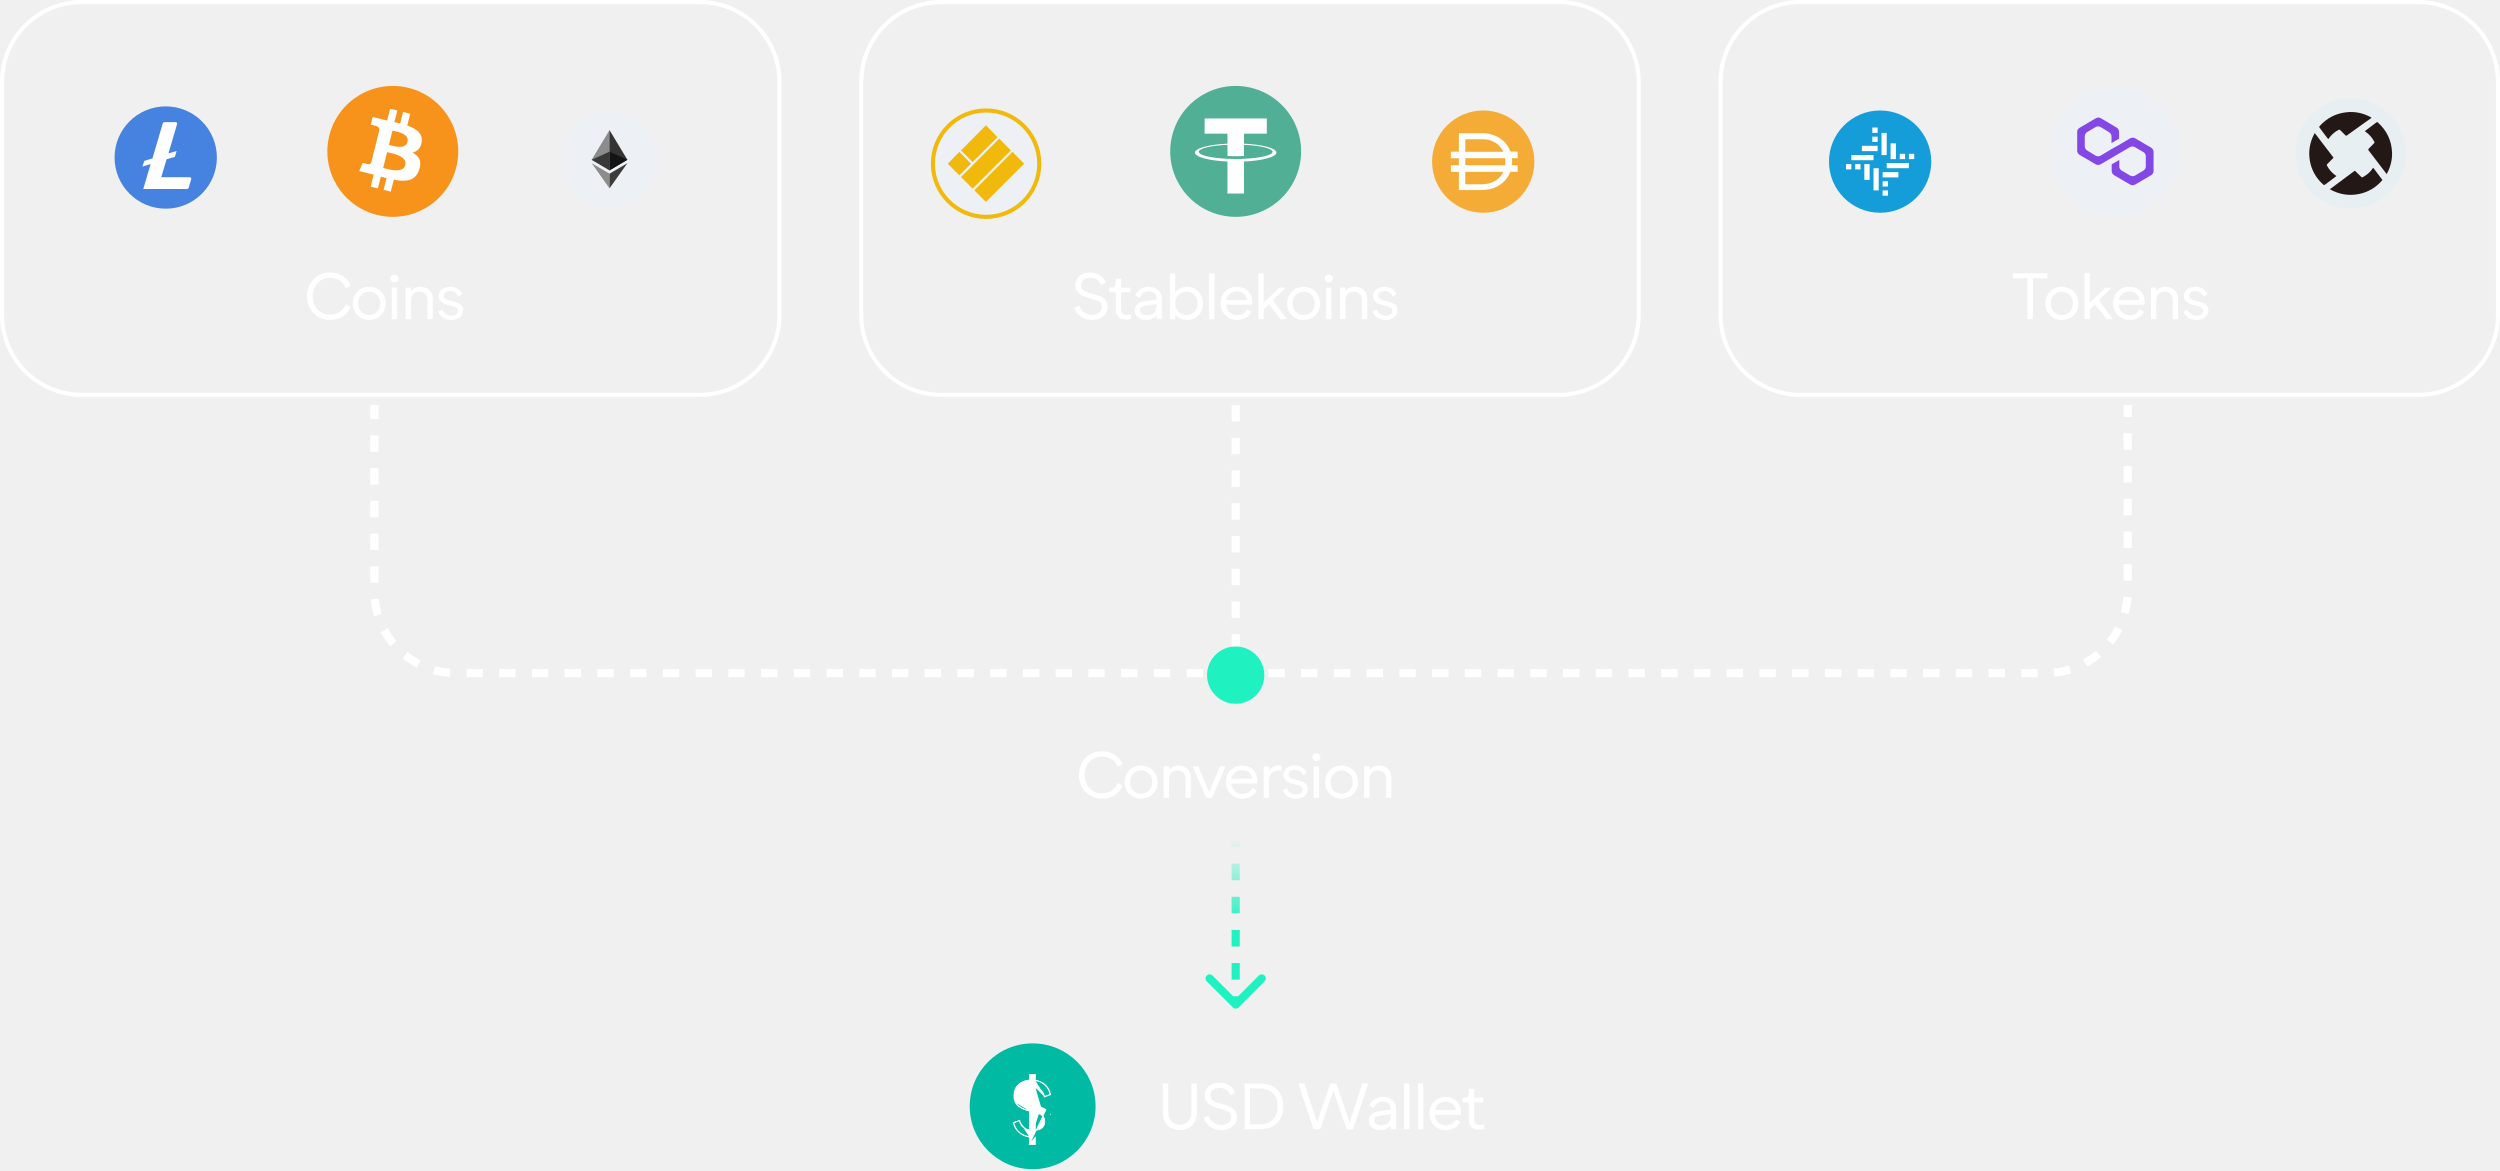
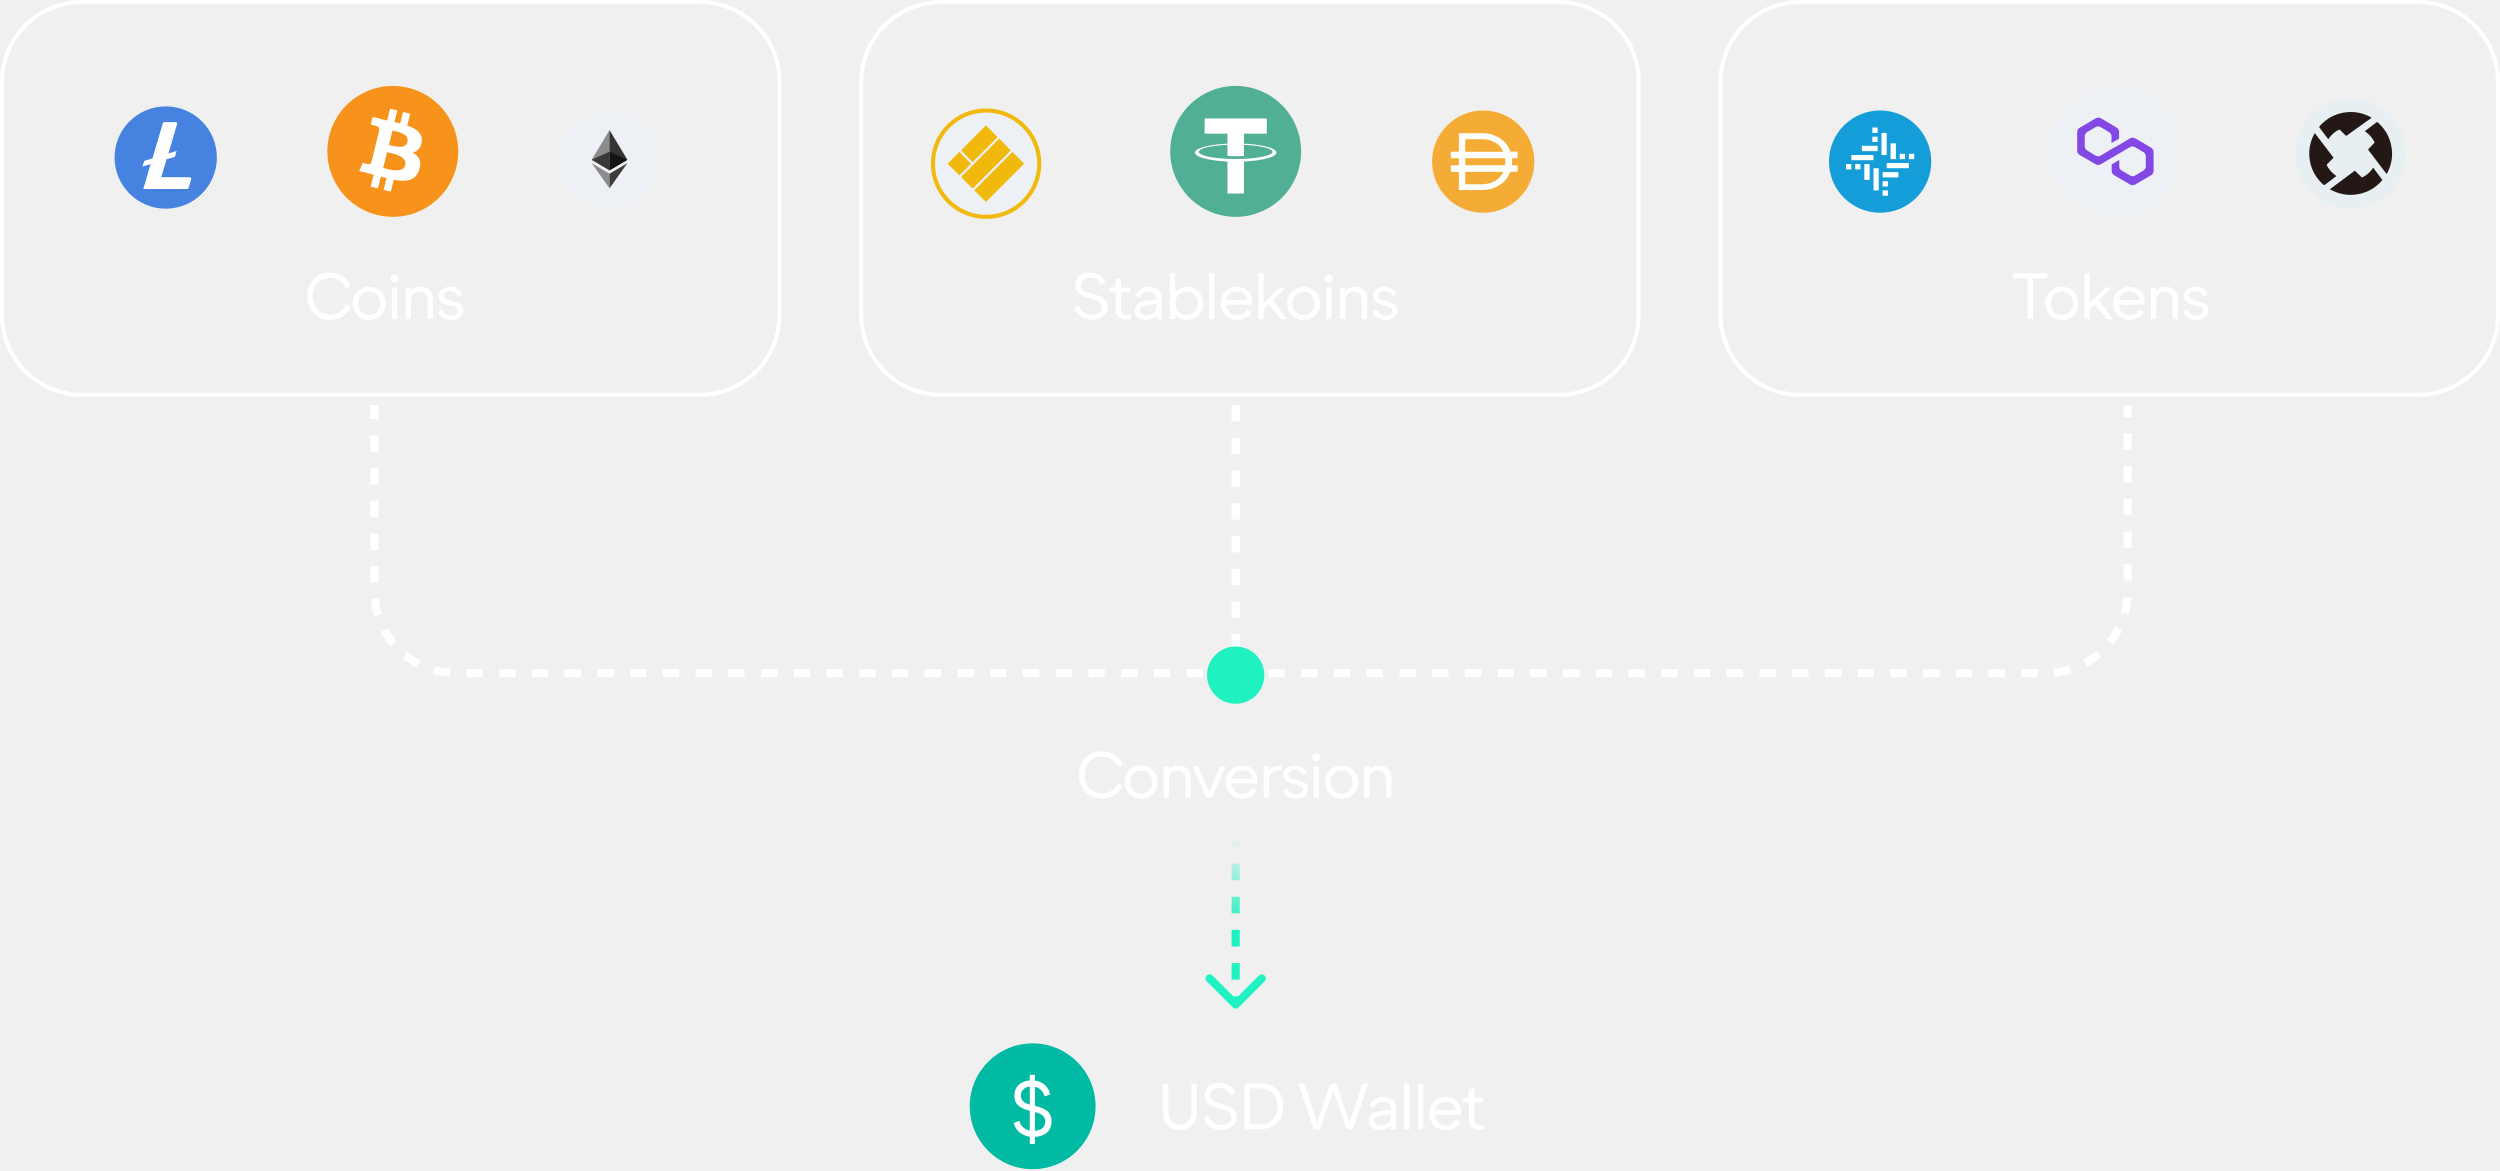
<svg xmlns="http://www.w3.org/2000/svg" width="611" height="286" viewBox="0 0 611 286" fill="none">
  <rect x="0.5" y="0.5" width="190" height="96" rx="19.5" stroke="white" />
  <path d="M51.75 38.396C51.75 44.551 46.76 49.542 40.604 49.542C34.449 49.542 29.458 44.551 29.458 38.396C29.458 32.24 34.449 27.25 40.604 27.25C46.76 27.25 51.75 32.24 51.75 38.396Z" fill="white" />
  <path fill-rule="evenodd" clip-rule="evenodd" d="M28 38.5C28 31.596 33.596 26 40.5 26H40.573C43.878 26.01 47.044 27.332 49.375 29.676C51.706 32.02 53.01 35.194 53 38.5C53 45.404 47.404 51 40.5 51C33.596 51 28 45.404 28 38.5ZM39.41 43.312L40.712 38.924L42.74 38.349L43.163 36.896L41.166 37.501L43.285 30.298V30.183C43.281 30.09 43.241 30.002 43.173 29.938C43.105 29.875 43.014 29.841 42.921 29.844H40.228C40.018 29.837 39.831 29.975 39.774 30.177L37.261 38.712L35.264 39.317L34.81 40.709L36.807 40.104L35.022 46.188H45.675C45.886 46.196 46.075 46.058 46.13 45.855L46.735 43.766V43.651C46.732 43.558 46.692 43.47 46.623 43.407C46.555 43.343 46.465 43.309 46.372 43.312H39.41Z" fill="#4682DF" />
  <circle cx="149" cy="39" r="12" fill="#EDF0F4" />
-   <path d="M148.967 31.8L148.872 32.124V41.533L148.967 41.628L153.334 39.046L148.967 31.8Z" fill="#343434" />
+   <path d="M148.968 31.8L148.872 32.124V41.533L148.968 41.628L153.335 39.046L148.968 31.8Z" fill="#343434" />
  <path d="M148.967 31.8L144.6 39.046L148.967 41.628V37.061V31.8Z" fill="#8C8C8C" />
-   <path d="M148.967 42.455L148.913 42.52V45.872L148.967 46.029L153.337 39.874L148.967 42.455Z" fill="#3C3C3B" />
+   <path d="M148.967 42.455L148.914 42.52V45.872L148.967 46.029L153.337 39.874L148.967 42.455Z" fill="#3C3C3B" />
  <path d="M148.967 46.029V42.455L144.6 39.874L148.967 46.029Z" fill="#8C8C8C" />
  <path d="M148.967 41.628L153.334 39.046L148.967 37.061V41.628Z" fill="#141414" />
  <path d="M144.6 39.046L148.967 41.628V37.061L144.6 39.046Z" fill="#393939" />
  <rect x="210.5" y="0.5" width="190" height="96" rx="19.5" stroke="white" />
  <rect x="420.5" y="0.5" width="190" height="96" rx="19.5" stroke="white" />
  <path d="M302 99V164.5M302 164.5H111.5C100.454 164.5 91.5 155.546 91.5 144.5V99M302 164.5H500C511.046 164.5 520 155.546 520 144.5V99" stroke="white" stroke-width="2" stroke-dasharray="4 4" />
  <circle cx="302" cy="165" r="7" fill="#20F1C0" />
  <path d="M80.643 78.192C77.459 78.192 75.043 75.792 75.043 72.384C75.043 68.976 77.459 66.608 80.643 66.608C83.107 66.608 85.043 67.936 85.651 69.808L84.499 70.448C84.035 68.96 82.531 67.904 80.643 67.904C78.243 67.904 76.435 69.728 76.435 72.384C76.435 75.04 78.243 76.896 80.643 76.896C82.515 76.896 84.019 75.84 84.499 74.352L85.667 74.992C85.043 76.864 83.107 78.192 80.643 78.192ZM90.231 78.192C87.975 78.192 86.215 76.544 86.215 74.176C86.215 71.728 87.991 70.096 90.231 70.096C92.487 70.096 94.263 71.728 94.263 74.176C94.263 76.544 92.487 78.192 90.231 78.192ZM90.231 76.992C91.767 76.992 92.951 75.84 92.951 74.176C92.951 72.448 91.767 71.296 90.231 71.296C88.711 71.296 87.527 72.448 87.527 74.176C87.527 75.84 88.711 76.992 90.231 76.992ZM96.405 69.024C95.845 69.024 95.429 68.592 95.429 68.064C95.429 67.52 95.845 67.088 96.405 67.088C96.949 67.088 97.381 67.52 97.381 68.064C97.381 68.592 96.949 69.024 96.405 69.024ZM95.749 78V70.288H97.061V78H95.749ZM102.792 70.096C104.6 70.096 105.784 71.28 105.784 73.072V78H104.472V73.36C104.472 72.08 103.72 71.296 102.488 71.296C101.24 71.296 100.456 72.112 100.456 73.36V78H99.144V70.288H100.456V71.2C100.952 70.48 101.752 70.096 102.792 70.096ZM110.303 78.192C108.751 78.192 107.519 77.392 107.087 76.176L108.079 75.616C108.351 76.496 109.247 77.152 110.367 77.152C111.279 77.152 111.935 76.672 111.935 75.952C111.935 75.28 111.391 75.024 110.415 74.768L109.439 74.512C107.999 74.144 107.215 73.536 107.215 72.32C107.215 71.04 108.319 70.096 110.047 70.096C111.423 70.096 112.559 70.832 112.959 71.92L111.967 72.48C111.727 71.712 110.895 71.136 109.983 71.136C109.071 71.12 108.463 71.6 108.463 72.256C108.463 72.912 108.927 73.2 109.871 73.44L110.879 73.712C112.255 74.08 113.183 74.48 113.183 75.856C113.183 77.248 111.999 78.192 110.303 78.192Z" fill="white" />
  <path d="M266.862 78.192C264.862 78.192 263.102 77.04 262.59 75.232L263.758 74.656C264.126 76.064 265.358 76.928 266.862 76.928C268.286 76.928 269.31 76.192 269.31 75.008C269.31 73.888 268.366 73.472 267.294 73.168L265.678 72.704C263.966 72.208 262.814 71.376 262.814 69.744C262.814 67.84 264.35 66.608 266.43 66.608C268.238 66.608 269.79 67.584 270.27 69.088L269.102 69.696C268.782 68.56 267.742 67.872 266.446 67.872C265.118 67.872 264.206 68.608 264.206 69.712C264.206 70.816 265.15 71.296 266.158 71.584L267.71 72.016C269.39 72.496 270.702 73.216 270.702 74.992C270.702 76.928 269.07 78.192 266.862 78.192ZM275.095 78.096C273.623 78.096 272.679 77.184 272.679 75.76V71.424H271.111V70.288H271.751C272.439 70.288 272.679 69.888 272.679 68.736V68.096H273.991V70.288H276.231V71.424H273.991V75.68C273.991 76.496 274.471 76.976 275.255 76.976C275.639 76.976 276.023 76.912 276.327 76.8L276.503 77.856C276.087 78.016 275.591 78.096 275.095 78.096ZM280.747 70.096C282.667 70.096 283.963 71.248 283.963 72.88V78H282.667V77.008C282.139 77.76 281.243 78.192 280.091 78.192C278.491 78.192 277.323 77.328 277.323 75.888C277.323 74.64 278.155 73.856 279.691 73.616L282.651 73.168V72.88C282.651 71.856 281.899 71.232 280.747 71.232C279.659 71.232 278.795 71.84 278.523 72.8L277.451 72.224C277.915 70.928 279.179 70.096 280.747 70.096ZM282.651 74.896V74.304L279.691 74.752C278.987 74.864 278.635 75.216 278.635 75.808C278.635 76.544 279.339 77.072 280.379 77.072C281.723 77.072 282.651 76.208 282.651 74.896ZM290.12 70.096C292.36 70.096 294.024 71.744 294.024 74.176C294.024 76.544 292.36 78.192 290.12 78.192C288.936 78.192 287.864 77.696 287.224 76.848V78H285.912V66.8H287.224V71.456C287.848 70.592 288.92 70.096 290.12 70.096ZM289.96 76.992C291.512 76.992 292.696 75.824 292.696 74.176C292.696 72.448 291.512 71.296 289.96 71.296C288.424 71.296 287.224 72.464 287.224 74.176C287.224 75.824 288.424 76.992 289.96 76.992ZM295.51 78V66.8H296.822V78H295.51ZM302.361 78.192C300.057 78.192 298.313 76.496 298.313 74.144C298.313 71.776 300.025 70.096 302.297 70.096C304.521 70.096 306.041 71.6 306.041 73.904C306.041 74.128 306.025 74.384 306.009 74.48H299.657C299.737 76 300.889 77.056 302.361 77.056C303.497 77.056 304.441 76.448 304.729 75.584L305.817 76.16C305.369 77.392 303.993 78.192 302.361 78.192ZM299.689 73.312H304.761C304.665 72.016 303.625 71.232 302.313 71.232C300.969 71.232 299.913 72.048 299.689 73.312ZM307.55 78V66.8H308.862V73.968L312.702 70.288H314.254L311.07 73.36L314.51 78H312.99L310.126 74.352L308.862 75.616V78H307.55ZM318.588 78.192C316.332 78.192 314.572 76.544 314.572 74.176C314.572 71.728 316.348 70.096 318.588 70.096C320.844 70.096 322.62 71.728 322.62 74.176C322.62 76.544 320.844 78.192 318.588 78.192ZM318.588 76.992C320.124 76.992 321.308 75.84 321.308 74.176C321.308 72.448 320.124 71.296 318.588 71.296C317.068 71.296 315.884 72.448 315.884 74.176C315.884 75.84 317.068 76.992 318.588 76.992ZM324.762 69.024C324.202 69.024 323.786 68.592 323.786 68.064C323.786 67.52 324.202 67.088 324.762 67.088C325.306 67.088 325.738 67.52 325.738 68.064C325.738 68.592 325.306 69.024 324.762 69.024ZM324.106 78V70.288H325.418V78H324.106ZM331.149 70.096C332.957 70.096 334.141 71.28 334.141 73.072V78H332.829V73.36C332.829 72.08 332.077 71.296 330.845 71.296C329.597 71.296 328.813 72.112 328.813 73.36V78H327.501V70.288H328.813V71.2C329.309 70.48 330.109 70.096 331.149 70.096ZM338.659 78.192C337.107 78.192 335.875 77.392 335.443 76.176L336.435 75.616C336.707 76.496 337.603 77.152 338.723 77.152C339.635 77.152 340.291 76.672 340.291 75.952C340.291 75.28 339.747 75.024 338.771 74.768L337.795 74.512C336.355 74.144 335.571 73.536 335.571 72.32C335.571 71.04 336.675 70.096 338.403 70.096C339.779 70.096 340.915 70.832 341.315 71.92L340.323 72.48C340.083 71.712 339.251 71.136 338.339 71.136C337.427 71.12 336.819 71.6 336.819 72.256C336.819 72.912 337.283 73.2 338.227 73.44L339.235 73.712C340.611 74.08 341.539 74.48 341.539 75.856C341.539 77.248 340.355 78.192 338.659 78.192Z" fill="white" />
  <path d="M288.36 276.192C285.832 276.192 284.184 274.416 284.184 271.824V264.8H285.528V271.84C285.528 273.648 286.68 274.896 288.36 274.896C290.04 274.896 291.176 273.648 291.176 271.84V264.8H292.52V271.856C292.52 274.416 290.872 276.192 288.36 276.192ZM298.478 276.192C296.478 276.192 294.718 275.04 294.206 273.232L295.374 272.656C295.742 274.064 296.974 274.928 298.478 274.928C299.902 274.928 300.926 274.192 300.926 273.008C300.926 271.888 299.982 271.472 298.91 271.168L297.294 270.704C295.582 270.208 294.43 269.376 294.43 267.744C294.43 265.84 295.966 264.608 298.046 264.608C299.854 264.608 301.406 265.584 301.886 267.088L300.718 267.696C300.398 266.56 299.358 265.872 298.062 265.872C296.734 265.872 295.822 266.608 295.822 267.712C295.822 268.816 296.766 269.296 297.774 269.584L299.326 270.016C301.006 270.496 302.318 271.216 302.318 272.992C302.318 274.928 300.686 276.192 298.478 276.192ZM304.166 276V264.8H307.846C311.494 264.8 313.622 266.864 313.622 270.384C313.622 273.904 311.478 276 307.846 276H304.166ZM305.51 274.784H307.814C310.614 274.784 312.246 273.136 312.246 270.384C312.246 267.632 310.614 266.016 307.814 266.016H305.51V274.784ZM332.952 264.8H334.424L330.664 276H329.128L325.88 266.576L322.616 276H321.064L317.304 264.8H318.792L321.88 274.304L325.144 264.8H326.6L329.848 274.32L332.952 264.8ZM337.981 268.096C339.901 268.096 341.197 269.248 341.197 270.88V276H339.901V275.008C339.373 275.76 338.477 276.192 337.325 276.192C335.725 276.192 334.557 275.328 334.557 273.888C334.557 272.64 335.389 271.856 336.925 271.616L339.885 271.168V270.88C339.885 269.856 339.133 269.232 337.981 269.232C336.893 269.232 336.029 269.84 335.757 270.8L334.685 270.224C335.149 268.928 336.413 268.096 337.981 268.096ZM339.885 272.896V272.304L336.925 272.752C336.221 272.864 335.869 273.216 335.869 273.808C335.869 274.544 336.573 275.072 337.613 275.072C338.957 275.072 339.885 274.208 339.885 272.896ZM343.146 276V264.8H344.458V276H343.146ZM346.541 276V264.8H347.853V276H346.541ZM353.392 276.192C351.088 276.192 349.344 274.496 349.344 272.144C349.344 269.776 351.056 268.096 353.328 268.096C355.552 268.096 357.072 269.6 357.072 271.904C357.072 272.128 357.056 272.384 357.04 272.48H350.688C350.768 274 351.92 275.056 353.392 275.056C354.528 275.056 355.472 274.448 355.76 273.584L356.848 274.16C356.4 275.392 355.024 276.192 353.392 276.192ZM350.72 271.312H355.792C355.696 270.016 354.656 269.232 353.344 269.232C352 269.232 350.944 270.048 350.72 271.312ZM361.413 276.096C359.941 276.096 358.997 275.184 358.997 273.76V269.424H357.429V268.288H358.069C358.757 268.288 358.997 267.888 358.997 266.736V266.096H360.309V268.288H362.549V269.424H360.309V273.68C360.309 274.496 360.789 274.976 361.573 274.976C361.957 274.976 362.341 274.912 362.645 274.8L362.821 275.856C362.405 276.016 361.909 276.096 361.413 276.096Z" fill="white" />
  <path d="M269.296 195.192C266.112 195.192 263.696 192.792 263.696 189.384C263.696 185.976 266.112 183.608 269.296 183.608C271.76 183.608 273.696 184.936 274.304 186.808L273.152 187.448C272.688 185.96 271.184 184.904 269.296 184.904C266.896 184.904 265.088 186.728 265.088 189.384C265.088 192.04 266.896 193.896 269.296 193.896C271.168 193.896 272.672 192.84 273.152 191.352L274.32 191.992C273.696 193.864 271.76 195.192 269.296 195.192ZM278.884 195.192C276.628 195.192 274.868 193.544 274.868 191.176C274.868 188.728 276.644 187.096 278.884 187.096C281.14 187.096 282.916 188.728 282.916 191.176C282.916 193.544 281.14 195.192 278.884 195.192ZM278.884 193.992C280.42 193.992 281.604 192.84 281.604 191.176C281.604 189.448 280.42 188.296 278.884 188.296C277.364 188.296 276.18 189.448 276.18 191.176C276.18 192.84 277.364 193.992 278.884 193.992ZM288.05 187.096C289.858 187.096 291.042 188.28 291.042 190.072V195H289.73V190.36C289.73 189.08 288.978 188.296 287.746 188.296C286.498 188.296 285.714 189.112 285.714 190.36V195H284.402V187.288H285.714V188.2C286.21 187.48 287.01 187.096 288.05 187.096ZM298.192 187.288H299.536L296.208 195H294.816L291.472 187.288H292.848L295.52 193.64L298.192 187.288ZM303.648 195.192C301.344 195.192 299.6 193.496 299.6 191.144C299.6 188.776 301.312 187.096 303.584 187.096C305.808 187.096 307.328 188.6 307.328 190.904C307.328 191.128 307.312 191.384 307.296 191.48H300.944C301.024 193 302.176 194.056 303.648 194.056C304.784 194.056 305.728 193.448 306.016 192.584L307.104 193.16C306.656 194.392 305.28 195.192 303.648 195.192ZM300.976 190.312H306.048C305.952 189.016 304.912 188.232 303.6 188.232C302.256 188.232 301.2 189.048 300.976 190.312ZM312.453 187.096C312.709 187.096 312.981 187.128 313.237 187.192V188.36C312.981 188.312 312.725 188.28 312.469 188.28C311.029 188.28 310.149 189.256 310.149 190.728V195H308.837V187.288H310.149V188.344C310.645 187.544 311.429 187.096 312.453 187.096ZM316.746 195.192C315.194 195.192 313.962 194.392 313.53 193.176L314.522 192.616C314.794 193.496 315.69 194.152 316.81 194.152C317.722 194.152 318.378 193.672 318.378 192.952C318.378 192.28 317.834 192.024 316.858 191.768L315.882 191.512C314.442 191.144 313.658 190.536 313.658 189.32C313.658 188.04 314.762 187.096 316.49 187.096C317.866 187.096 319.002 187.832 319.402 188.92L318.41 189.48C318.17 188.712 317.338 188.136 316.426 188.136C315.514 188.12 314.906 188.6 314.906 189.256C314.906 189.912 315.37 190.2 316.314 190.44L317.322 190.712C318.698 191.08 319.626 191.48 319.626 192.856C319.626 194.248 318.442 195.192 316.746 195.192ZM321.72 186.024C321.16 186.024 320.744 185.592 320.744 185.064C320.744 184.52 321.16 184.088 321.72 184.088C322.264 184.088 322.696 184.52 322.696 185.064C322.696 185.592 322.264 186.024 321.72 186.024ZM321.064 195V187.288H322.376V195H321.064ZM327.883 195.192C325.627 195.192 323.867 193.544 323.867 191.176C323.867 188.728 325.643 187.096 327.883 187.096C330.139 187.096 331.915 188.728 331.915 191.176C331.915 193.544 330.139 195.192 327.883 195.192ZM327.883 193.992C329.419 193.992 330.603 192.84 330.603 191.176C330.603 189.448 329.419 188.296 327.883 188.296C326.363 188.296 325.179 189.448 325.179 191.176C325.179 192.84 326.363 193.992 327.883 193.992ZM337.049 187.096C338.857 187.096 340.041 188.28 340.041 190.072V195H338.729V190.36C338.729 189.08 337.977 188.296 336.745 188.296C335.497 188.296 334.713 189.112 334.713 190.36V195H333.401V187.288H334.713V188.2C335.209 187.48 336.009 187.096 337.049 187.096Z" fill="white" />
-   <path d="M301.293 246.207C301.683 246.598 302.317 246.598 302.707 246.207L309.071 239.843C309.462 239.453 309.462 238.819 309.071 238.429C308.681 238.038 308.047 238.038 307.657 238.429L302 244.086L296.343 238.429C295.953 238.038 295.319 238.038 294.929 238.429C294.538 238.819 294.538 239.453 294.929 239.843L301.293 246.207ZM301 205V207.025H303V205H301ZM301 211.075V215.125H303V211.075H301ZM301 219.175V223.225H303V219.175H301ZM301 227.275V231.325H303V227.275H301ZM301 235.375V239.425H303V235.375H301ZM301 243.475V245.5H303V243.475H301Z" fill="url(#paint0_linear_52_2525)" />
+   <path d="M301.293 246.207C301.683 246.598 302.317 246.598 302.707 246.207L309.071 239.843C309.462 239.453 309.462 238.819 309.071 238.429C308.681 238.038 308.047 238.038 307.657 238.429L302 244.086L296.343 238.429C295.953 238.038 295.319 238.038 294.929 238.429C294.538 238.819 294.538 239.453 294.929 239.843L301.293 246.207ZM301 205V207.025H303V205H301ZM301 211.075V215.125H303V211.075H301ZM301 219.175V223.225H303V219.175H301ZM301 227.275V231.325H303V227.275H301ZM301 235.375V239.425H303V235.375H301ZM301 243.475V245.5H303V243.475H301Z" fill="url(#paint0_linear_943_307)" />
  <path d="M495.51 78V68.016H491.99V66.8H500.358V68.016H496.854V78H495.51ZM503.908 78.192C501.652 78.192 499.892 76.544 499.892 74.176C499.892 71.728 501.668 70.096 503.908 70.096C506.164 70.096 507.94 71.728 507.94 74.176C507.94 76.544 506.164 78.192 503.908 78.192ZM503.908 76.992C505.444 76.992 506.628 75.84 506.628 74.176C506.628 72.448 505.444 71.296 503.908 71.296C502.388 71.296 501.204 72.448 501.204 74.176C501.204 75.84 502.388 76.992 503.908 76.992ZM509.426 78V66.8H510.738V73.968L514.578 70.288H516.13L512.946 73.36L516.386 78H514.866L512.002 74.352L510.738 75.616V78H509.426ZM520.496 78.192C518.192 78.192 516.448 76.496 516.448 74.144C516.448 71.776 518.16 70.096 520.432 70.096C522.656 70.096 524.176 71.6 524.176 73.904C524.176 74.128 524.16 74.384 524.144 74.48H517.792C517.872 76 519.024 77.056 520.496 77.056C521.632 77.056 522.576 76.448 522.864 75.584L523.952 76.16C523.504 77.392 522.128 78.192 520.496 78.192ZM517.824 73.312H522.896C522.8 72.016 521.76 71.232 520.448 71.232C519.104 71.232 518.048 72.048 517.824 73.312ZM529.333 70.096C531.141 70.096 532.325 71.28 532.325 73.072V78H531.013V73.36C531.013 72.08 530.261 71.296 529.029 71.296C527.781 71.296 526.997 72.112 526.997 73.36V78H525.685V70.288H526.997V71.2C527.493 70.48 528.293 70.096 529.333 70.096ZM536.844 78.192C535.292 78.192 534.06 77.392 533.628 76.176L534.62 75.616C534.892 76.496 535.788 77.152 536.908 77.152C537.82 77.152 538.476 76.672 538.476 75.952C538.476 75.28 537.932 75.024 536.956 74.768L535.98 74.512C534.54 74.144 533.756 73.536 533.756 72.32C533.756 71.04 534.86 70.096 536.588 70.096C537.964 70.096 539.1 70.832 539.5 71.92L538.508 72.48C538.268 71.712 537.436 71.136 536.524 71.136C535.612 71.12 535.004 71.6 535.004 72.256C535.004 72.912 535.468 73.2 536.412 73.44L537.42 73.712C538.796 74.08 539.724 74.48 539.724 75.856C539.724 77.248 538.54 78.192 536.844 78.192Z" fill="white" />
  <path d="M267.755 270.377C267.755 278.87 260.87 285.755 252.377 285.755C243.885 285.755 237 278.87 237 270.377C237 261.885 243.885 255 252.377 255C260.87 255 267.755 261.885 267.755 270.377Z" fill="#00BAA4" />
-   <path d="M251.579 279.704V279.604V277.902C250.609 277.75 249.774 277.382 249.077 276.797C248.359 276.193 247.889 275.411 247.667 274.456L247.647 274.369L247.73 274.339L249.108 273.839L249.214 273.801L249.239 273.911C249.38 274.52 249.672 275.027 250.115 275.435C250.531 275.807 251.019 276.053 251.579 276.176V271.551C251.054 271.415 250.609 271.272 250.246 271.123C249.864 270.967 249.471 270.752 249.068 270.479C248.654 270.2 248.34 269.834 248.127 269.382L248.126 269.381L248.126 269.381C247.914 268.917 247.809 268.377 247.809 267.763C247.809 266.676 248.156 265.79 248.855 265.116C249.545 264.448 250.456 264.065 251.579 263.962V262.689V262.589H251.679H252.93H253.03V262.689V264.005C253.965 264.145 254.765 264.508 255.426 265.093C256.108 265.698 256.553 266.487 256.762 267.454L256.781 267.539L256.698 267.569L255.321 268.069L255.214 268.107L255.189 267.997C255.048 267.373 254.773 266.872 254.366 266.491L254.364 266.488L254.364 266.488C253.996 266.121 253.552 265.87 253.03 265.737V270.201C253.577 270.324 254.033 270.454 254.396 270.591M251.579 279.704L255.595 271.281L255.646 271.195C255.646 271.195 255.646 271.195 255.646 271.195C255.195 270.924 254.779 270.722 254.396 270.591M251.579 279.704H251.679H252.93H253.03V279.604V277.949L251.579 279.704ZM254.396 270.591C254.397 270.591 254.397 270.591 254.397 270.591L254.362 270.685M254.396 270.591C254.396 270.591 254.395 270.59 254.395 270.59L254.362 270.685M254.362 270.685C253.988 270.544 253.51 270.409 252.93 270.281V265.713L254.362 270.685ZM255.263 267.877L255.253 267.881L255.287 267.975L255.384 267.953C255.383 267.948 255.382 267.944 255.381 267.94L256.664 267.475C256.459 266.527 256.024 265.758 255.359 265.168C254.695 264.579 253.885 264.22 252.93 264.092L255.263 267.877ZM255.263 267.877C255.112 267.281 254.836 266.794 254.435 266.418C254.047 266.031 253.579 265.77 253.03 265.634L255.263 267.877ZM248.217 269.339C248.423 269.775 248.725 270.127 249.124 270.397C249.522 270.666 249.909 270.877 250.284 271.031C250.658 271.185 251.124 271.332 251.679 271.473L248.217 269.339ZM248.217 269.339C248.012 268.891 247.909 268.365 247.909 267.763C247.909 266.7 248.248 265.841 248.924 265.187L248.217 269.339ZM249.166 274.031L249.176 274.027L249.142 273.933L249.044 273.956C249.045 273.96 249.046 273.964 249.047 273.968L247.764 274.433C247.982 275.369 248.441 276.131 249.142 276.72C249.843 277.31 250.689 277.675 251.679 277.816L249.166 274.031ZM249.166 274.031C249.319 274.616 249.613 275.109 250.048 275.51L249.166 274.031ZM256.717 272.351C256.717 272.35 256.717 272.35 256.717 272.349L256.628 272.396L256.718 272.352C256.718 272.352 256.718 272.351 256.717 272.351ZM250.172 266.317L250.172 266.317L250.173 266.316C250.531 265.959 250.998 265.735 251.579 265.648V269.839C250.95 269.642 250.47 269.392 250.133 269.092C249.785 268.782 249.604 268.326 249.604 267.706C249.604 267.141 249.794 266.681 250.172 266.317ZM254.719 272.648L254.72 272.649C255.123 272.946 255.332 273.411 255.332 274.068C255.332 274.763 255.116 275.283 254.696 275.645C254.29 275.982 253.737 276.191 253.03 276.265V271.927C253.772 272.114 254.332 272.356 254.719 272.648Z" fill="white" stroke="white" stroke-width="0.2" />
+   <path d="M251.679 279.604V277.816C250.689 277.675 249.843 277.31 249.142 276.72C248.441 276.131 247.982 275.369 247.764 274.433L249.142 273.933C249.287 274.561 249.589 275.087 250.048 275.51C250.507 275.92 251.051 276.182 251.679 276.298V271.473C251.124 271.332 250.658 271.185 250.284 271.031C249.909 270.877 249.522 270.666 249.124 270.397C248.725 270.127 248.423 269.775 248.217 269.339C248.012 268.891 247.909 268.365 247.909 267.763C247.909 266.7 248.248 265.841 248.924 265.187C249.613 264.521 250.531 264.143 251.679 264.053V262.689H252.93V264.092C253.885 264.22 254.695 264.579 255.359 265.168C256.024 265.758 256.459 266.527 256.664 267.475L255.287 267.975C255.142 267.334 254.858 266.815 254.435 266.418C254.024 266.008 253.522 265.739 252.93 265.61V270.281C253.51 270.409 253.988 270.544 254.362 270.685C254.737 270.813 255.148 271.012 255.595 271.281C256.054 271.55 256.398 271.921 256.628 272.396C256.87 272.857 256.991 273.408 256.991 274.049C256.991 275.202 256.622 276.112 255.885 276.778C255.16 277.432 254.175 277.791 252.93 277.855V279.604H251.679ZM251.679 269.974V265.533C251.027 265.61 250.501 265.847 250.102 266.245C249.704 266.629 249.504 267.116 249.504 267.706C249.504 268.346 249.692 268.833 250.066 269.166C250.441 269.5 250.979 269.769 251.679 269.974ZM252.93 276.375C253.704 276.31 254.314 276.093 254.761 275.721C255.208 275.337 255.432 274.786 255.432 274.068C255.432 273.389 255.214 272.889 254.779 272.569C254.356 272.248 253.74 271.992 252.93 271.8V276.375Z" fill="white" />
  <path d="M111.521 40.87C109.384 49.442 100.703 54.658 92.13 52.521C83.561 50.384 78.345 41.702 80.483 33.131C82.619 24.559 91.3 19.342 99.87 21.479C108.442 23.616 113.658 32.299 111.521 40.871L111.521 40.87H111.521Z" fill="#F7931A" />
-   <path fill-rule="evenodd" clip-rule="evenodd" d="M103.057 34.72C103.376 32.591 101.754 31.447 99.538 30.683L100.257 27.799L98.501 27.361L97.801 30.17C97.34 30.055 96.865 29.946 96.394 29.838L97.1 27.012L95.345 26.574L94.625 29.457C94.243 29.37 93.868 29.285 93.504 29.194L93.506 29.185L91.085 28.58L90.618 30.456C90.618 30.456 91.921 30.754 91.893 30.773C92.604 30.95 92.733 31.421 92.712 31.794L91.892 35.08C91.941 35.092 92.005 35.11 92.075 35.138L92.024 35.125C91.981 35.114 91.936 35.103 91.889 35.092L90.741 39.695C90.654 39.911 90.434 40.235 89.937 40.112C89.954 40.138 88.66 39.794 88.66 39.794L87.789 41.804L90.074 42.373C90.324 42.436 90.571 42.5 90.816 42.564C90.987 42.609 91.157 42.653 91.325 42.696L90.599 45.614L92.353 46.051L93.072 43.165C93.551 43.295 94.016 43.415 94.471 43.528L93.754 46.401L95.51 46.838L96.237 43.926C99.23 44.493 101.482 44.264 102.429 41.556C103.193 39.376 102.391 38.118 100.816 37.298C101.963 37.034 102.827 36.279 103.058 34.721L103.057 34.72L103.057 34.72ZM99.046 40.346C98.548 42.346 95.417 41.519 93.984 41.14C93.855 41.106 93.74 41.076 93.642 41.052L94.606 37.187C94.726 37.217 94.872 37.249 95.038 37.286L95.038 37.286C96.52 37.619 99.556 38.3 99.046 40.346H99.046ZM95.335 35.493C96.529 35.812 99.135 36.507 99.589 34.689H99.589C100.052 32.829 97.52 32.269 96.283 31.995C96.144 31.964 96.022 31.937 95.921 31.912L95.047 35.417C95.13 35.438 95.227 35.464 95.335 35.493Z" fill="white" />
+   <path fill-rule="evenodd" clip-rule="evenodd" d="M103.057 34.72C103.375 32.591 101.754 31.447 99.537 30.683L100.257 27.799L98.501 27.361L97.801 30.17C97.339 30.055 96.865 29.946 96.394 29.838L97.099 27.012L95.345 26.574L94.625 29.457C94.243 29.37 93.868 29.285 93.504 29.194L93.506 29.185L91.085 28.58L90.618 30.456C90.618 30.456 91.921 30.754 91.893 30.773C92.604 30.95 92.733 31.421 92.711 31.794L91.892 35.08C91.941 35.092 92.004 35.11 92.075 35.138L92.024 35.125C91.98 35.114 91.935 35.103 91.889 35.092L90.741 39.695C90.654 39.911 90.433 40.235 89.936 40.112C89.954 40.138 88.66 39.794 88.66 39.794L87.789 41.804L90.073 42.373C90.324 42.436 90.571 42.5 90.816 42.564C90.987 42.609 91.156 42.653 91.325 42.696L90.599 45.614L92.352 46.051L93.072 43.165C93.551 43.295 94.016 43.415 94.471 43.528L93.754 46.401L95.51 46.838L96.236 43.926C99.23 44.493 101.481 44.264 102.429 41.556C103.192 39.376 102.391 38.118 100.816 37.298C101.963 37.034 102.827 36.279 103.057 34.721L103.057 34.72L103.057 34.72ZM99.045 40.346C98.548 42.346 95.416 41.519 93.984 41.14C93.855 41.106 93.74 41.076 93.642 41.052L94.606 37.187C94.726 37.217 94.872 37.249 95.038 37.286L95.038 37.286C96.519 37.619 99.555 38.3 99.046 40.346H99.045ZM95.335 35.493C96.529 35.812 99.135 36.507 99.588 34.689H99.588C100.052 32.829 97.52 32.269 96.283 31.995C96.144 31.964 96.021 31.937 95.921 31.912L95.047 35.417C95.129 35.438 95.226 35.464 95.335 35.493Z" fill="white" />
  <path d="M317.518 40.87C315.381 49.442 306.699 54.658 298.127 52.521C289.558 50.384 284.341 41.702 286.479 33.131C288.615 24.559 297.297 19.342 305.867 21.479C314.438 23.616 319.655 32.299 317.517 40.871L317.518 40.87H317.518Z" fill="#50AF95" />
-   <path fill-rule="evenodd" clip-rule="evenodd" d="M304.025 38.814C303.912 38.822 303.327 38.857 302.023 38.857C300.986 38.857 300.25 38.826 299.991 38.814C295.984 38.638 292.992 37.94 292.992 37.105C292.992 36.269 295.984 35.573 299.991 35.394V38.119C300.253 38.138 301.004 38.182 302.041 38.182C303.285 38.182 303.909 38.13 304.021 38.12V35.395C308.02 35.574 311.005 36.271 311.005 37.105C311.005 37.938 308.021 38.636 304.021 38.813L304.025 38.814ZM304.025 35.114V32.675H309.606V28.955H294.41V32.675H299.99V35.112C295.455 35.321 292.044 36.219 292.044 37.296C292.044 38.373 295.455 39.27 299.99 39.48V47.295H304.024V39.477C308.549 39.268 311.954 38.371 311.954 37.295C311.954 36.219 308.552 35.322 304.024 35.112L304.025 35.114Z" fill="white" />
+   <path fill-rule="evenodd" clip-rule="evenodd" d="M304.024 38.814V38.814C303.911 38.822 303.327 38.857 302.023 38.857C300.986 38.857 300.249 38.826 299.991 38.814V38.814C295.983 38.638 292.992 37.94 292.992 37.105C292.992 36.269 295.983 35.573 299.991 35.394V38.119C300.253 38.138 301.004 38.182 302.041 38.182C303.285 38.182 303.908 38.13 304.021 38.12V35.395C308.02 35.574 311.005 36.271 311.005 37.105C311.005 37.938 308.021 38.636 304.021 38.813V38.813L304.024 38.814ZM304.024 35.114V32.675H309.606V28.955H294.41V32.675H299.99V35.112C295.454 35.321 292.043 36.219 292.043 37.296C292.043 38.373 295.454 39.27 299.99 39.48V47.295H304.023V39.477C308.549 39.268 311.954 38.371 311.954 37.295C311.954 36.219 308.552 35.322 304.023 35.112V35.112L304.024 35.114Z" fill="white" />
  <path d="M362.5 27C369.404 27 375 32.597 375 39.5C375 46.404 369.404 52 362.5 52C355.597 52 350 46.404 350 39.5C350 32.597 355.597 27 362.5 27Z" fill="#F5AC37" />
  <path fill-rule="evenodd" clip-rule="evenodd" d="M356.547 46.437L356.545 46.439V46.447H361.967C362.58 46.455 363.192 46.406 363.795 46.298C364.43 46.174 365.049 45.978 365.639 45.713C365.895 45.594 366.14 45.451 366.388 45.307C366.45 45.27 366.513 45.233 366.576 45.197C366.868 44.989 367.147 44.764 367.412 44.525C368.139 43.868 368.702 43.049 369.053 42.135C369.077 42.032 369.177 41.967 369.28 41.986H370.756C370.874 41.986 370.913 41.947 370.913 41.814V40.869C370.921 40.778 370.921 40.686 370.913 40.596C370.913 40.572 370.919 40.548 370.925 40.525C370.937 40.478 370.949 40.431 370.913 40.384H369.679C369.53 40.384 369.53 40.368 369.53 40.236C369.573 39.76 369.573 39.282 369.53 38.806C369.522 38.666 369.554 38.666 369.663 38.666H370.741C370.867 38.666 370.913 38.634 370.913 38.509V37.228C370.91 37.143 370.908 37.1 370.885 37.078C370.862 37.056 370.817 37.056 370.726 37.056H369.328C369.219 37.075 369.114 37.001 369.094 36.892C368.934 36.473 368.73 36.072 368.484 35.696C368.236 35.326 367.957 34.979 367.648 34.657C367.237 34.247 366.775 33.89 366.273 33.595C365.517 33.156 364.689 32.848 363.828 32.689C363.41 32.612 362.988 32.565 362.562 32.548H356.703C356.547 32.548 356.547 32.58 356.547 32.704V36.915C356.547 37.064 356.516 37.064 356.399 37.064H354.719C354.594 37.064 354.594 37.087 354.594 37.173V38.548C354.594 38.673 354.633 38.673 354.727 38.673H356.422C356.547 38.673 356.547 38.696 356.547 38.79V40.258C356.547 40.391 356.508 40.391 356.406 40.391H354.594V41.876C354.594 42 354.633 42 354.727 42H356.422C356.547 42 356.547 42.016 356.547 42.117V46.437ZM367.336 36.93C367.35 36.965 367.35 37.004 367.336 37.039H367.374C367.358 37.086 367.28 37.102 367.28 37.102H358.265C358.116 37.102 358.116 37.07 358.116 36.953V34.18C358.116 34.078 358.132 34.031 358.249 34.031H362.444C362.891 34.027 363.336 34.074 363.772 34.172C364.636 34.377 365.44 34.784 366.116 35.359C366.251 35.46 366.372 35.579 366.476 35.711C366.696 35.93 366.89 36.173 367.054 36.438C367.163 36.592 367.257 36.757 367.336 36.93ZM367.71 40.383H358.304C358.209 40.383 358.162 40.383 358.139 40.359C358.117 40.336 358.117 40.292 358.117 40.203V38.813C358.117 38.703 358.148 38.664 358.265 38.664H367.718C367.82 38.664 367.867 38.703 367.867 38.797C367.906 39.281 367.906 39.767 367.867 40.25C367.86 40.383 367.812 40.383 367.71 40.383ZM367.336 42.008C367.204 41.993 367.07 41.993 366.937 42.008H358.273C358.156 42.008 358.117 42.008 358.117 42.164V44.875C358.117 45 358.117 45.032 358.273 45.032H362.273C362.465 45.046 362.656 45.033 362.843 44.993C363.424 44.951 363.995 44.825 364.539 44.618C364.737 44.549 364.928 44.46 365.109 44.352H365.163C366.101 43.864 366.863 43.098 367.343 42.158C367.343 42.158 367.398 42.04 367.336 42.009V42.008Z" fill="#FEFEFD" />
  <path d="M254 40C254 47.18 248.18 53 241 53C233.82 53 228 47.18 228 40C228 32.82 233.82 27 241 27C248.18 27 254 32.82 254 40Z" fill="#EDF0F4" />
  <path d="M240.961 31.333L243.099 33.523L237.716 38.905L235.578 36.768L240.961 31.333Z" fill="#F0B90B" />
  <path d="M244.206 34.578L246.344 36.768L237.716 45.396L235.578 43.258L244.206 34.578Z" fill="#F0B90B" />
  <path d="M234.471 37.824L236.609 40.013L234.471 42.151L232.333 40.013L234.471 37.824Z" fill="#F0B90B" />
  <path d="M247.452 37.824L249.589 40.013L240.961 48.641L238.824 46.503L247.452 37.824Z" fill="#F0B90B" />
  <path d="M254 40C254 47.18 248.18 53 241 53C233.82 53 228 47.18 228 40C228 32.82 233.82 27 241 27C248.18 27 254 32.82 254 40Z" stroke="#F0B90B" />
  <path d="M240.961 31.333L243.099 33.523L237.716 38.905L235.578 36.768L240.961 31.333Z" stroke="#F0B90B" />
  <path d="M244.206 34.578L246.344 36.768L237.716 45.396L235.578 43.258L244.206 34.578Z" stroke="#F0B90B" />
  <path d="M234.471 37.824L236.609 40.013L234.471 42.151L232.333 40.013L234.471 37.824Z" stroke="#F0B90B" />
  <path d="M247.452 37.824L249.589 40.013L240.961 48.641L238.824 46.503L247.452 37.824Z" stroke="#F0B90B" />
  <path d="M533 37C533 45.837 525.837 53 517 53C508.163 53 501 45.837 501 37C501 28.163 508.163 21 517 21C525.837 21 533 28.163 533 37Z" fill="#EDF0F4" />
  <path d="M521.801 33.786C521.46 33.59 521.021 33.59 520.631 33.786L517.902 35.406L516.05 36.436L513.369 38.055C513.028 38.251 512.589 38.251 512.199 38.055L510.104 36.779C509.762 36.583 509.519 36.191 509.519 35.749V33.296C509.519 32.904 509.714 32.511 510.104 32.266L512.199 31.039C512.54 30.843 512.979 30.843 513.369 31.039L515.465 32.315C515.806 32.511 516.05 32.904 516.05 33.345V34.964L517.902 33.885V32.217C517.902 31.824 517.707 31.432 517.317 31.186L513.418 28.881C513.077 28.684 512.638 28.684 512.248 28.881L508.252 31.235C507.862 31.432 507.667 31.824 507.667 32.217V36.828C507.667 37.221 507.862 37.613 508.252 37.859L512.199 40.164C512.54 40.361 512.979 40.361 513.369 40.164L516.05 38.594L517.902 37.515L520.582 35.945C520.923 35.749 521.362 35.749 521.752 35.945L523.848 37.172C524.189 37.368 524.433 37.76 524.433 38.202V40.655C524.433 41.047 524.238 41.44 523.848 41.685L521.801 42.912C521.46 43.108 521.021 43.108 520.631 42.912L518.535 41.685C518.194 41.489 517.95 41.096 517.95 40.655V39.085L516.098 40.164V41.783C516.098 42.176 516.293 42.568 516.683 42.814L520.631 45.12C520.972 45.316 521.411 45.316 521.801 45.12L525.748 42.814C526.09 42.617 526.333 42.225 526.333 41.783V37.123C526.333 36.73 526.138 36.338 525.748 36.092L521.801 33.786Z" fill="#8247E5" />
  <path d="M472 39.5C472 46.404 466.404 52 459.5 52C452.596 52 447 46.404 447 39.5C447 32.596 452.596 27 459.5 27C466.404 27 472 32.596 472 39.5Z" fill="#149DD9" />
  <path fill-rule="evenodd" clip-rule="evenodd" d="M457.635 32.469H458.852C458.875 32.467 458.893 32.449 458.894 32.426V31.209C458.893 31.186 458.875 31.168 458.852 31.167H457.635C457.612 31.168 457.594 31.186 457.592 31.209V32.426C457.592 32.438 457.596 32.449 457.604 32.457C457.612 32.465 457.623 32.469 457.635 32.469ZM458.852 34.707H457.635C457.612 34.705 457.594 34.687 457.592 34.665V33.447C457.594 33.424 457.612 33.406 457.635 33.405H458.852C458.875 33.406 458.893 33.424 458.894 33.447V34.665C458.893 34.687 458.875 34.705 458.852 34.707ZM458.852 36.938H455.087C455.076 36.938 455.065 36.934 455.057 36.926C455.049 36.918 455.044 36.907 455.045 36.896V35.678C455.046 35.656 455.064 35.638 455.087 35.636H458.852C458.875 35.638 458.893 35.656 458.894 35.678V36.896C458.893 36.918 458.875 36.936 458.852 36.938ZM452.426 40.105H451.209C451.186 40.107 451.168 40.125 451.167 40.147V41.365C451.168 41.387 451.186 41.405 451.209 41.407H452.426C452.449 41.405 452.467 41.387 452.469 41.365V40.147C452.467 40.125 452.449 40.107 452.426 40.105ZM455.678 40.105H456.896C456.918 40.107 456.936 40.125 456.938 40.147V43.913C456.936 43.935 456.918 43.953 456.896 43.955H455.678C455.655 43.953 455.638 43.935 455.636 43.913V40.147C455.638 40.125 455.655 40.107 455.678 40.105ZM464.342 38.887H465.559C465.582 38.886 465.6 38.868 465.602 38.845V37.628C465.6 37.605 465.582 37.587 465.559 37.585H464.342C464.319 37.587 464.301 37.605 464.3 37.628V38.845C464.298 38.857 464.302 38.868 464.31 38.877C464.319 38.885 464.33 38.889 464.342 38.887ZM463.321 38.887H462.104C462.092 38.888 462.082 38.883 462.073 38.876C462.065 38.867 462.061 38.856 462.062 38.845V35.08C462.063 35.057 462.081 35.039 462.104 35.038H463.321C463.344 35.039 463.362 35.057 463.364 35.08V38.845C463.362 38.868 463.344 38.886 463.321 38.887ZM453.447 40.105H454.665C454.686 40.109 454.703 40.126 454.707 40.147V41.365C454.705 41.387 454.687 41.405 454.665 41.407H453.447C453.424 41.405 453.406 41.387 453.405 41.365V40.147C453.406 40.125 453.424 40.107 453.447 40.105ZM463.92 42.062H460.154C460.132 42.063 460.114 42.081 460.112 42.104V43.321C460.114 43.344 460.132 43.362 460.154 43.364H463.92C463.942 43.362 463.96 43.344 463.962 43.321V42.104C463.96 42.081 463.942 42.063 463.92 42.062ZM461.154 39.845H466.488C466.5 39.844 466.511 39.849 466.519 39.856C466.527 39.864 466.531 39.876 466.531 39.887V41.069C466.529 41.092 466.511 41.11 466.488 41.111H461.154C461.131 41.11 461.113 41.092 461.111 41.069V39.887C461.113 39.864 461.131 39.846 461.154 39.845ZM461.365 44.293H460.147C460.125 44.294 460.107 44.312 460.105 44.335V45.552C460.107 45.575 460.125 45.593 460.147 45.595H461.365C461.387 45.593 461.405 45.575 461.407 45.552V44.335C461.407 44.324 461.403 44.313 461.395 44.305C461.387 44.297 461.376 44.292 461.365 44.293ZM457.846 37.888C457.868 37.89 457.886 37.908 457.888 37.93V39.113C457.886 39.135 457.868 39.153 457.846 39.155H452.511C452.488 39.153 452.47 39.135 452.469 39.113V37.93C452.47 37.908 452.488 37.89 452.511 37.888H457.846ZM467.791 37.592H466.573C466.55 37.594 466.532 37.612 466.531 37.635V38.852C466.532 38.875 466.55 38.893 466.573 38.894H467.791C467.813 38.893 467.831 38.875 467.833 38.852V37.635C467.834 37.623 467.831 37.611 467.822 37.603C467.814 37.595 467.802 37.591 467.791 37.592ZM457.93 41.111H459.113C459.135 41.113 459.153 41.131 459.155 41.154V46.489C459.153 46.511 459.135 46.529 459.113 46.531H457.93C457.908 46.529 457.89 46.511 457.888 46.489V41.154C457.89 41.131 457.908 41.113 457.93 41.111ZM461.111 37.853V32.511C461.11 32.488 461.092 32.47 461.069 32.469H459.887C459.864 32.47 459.846 32.488 459.845 32.511V37.853C459.846 37.875 459.864 37.893 459.887 37.895H461.069C461.092 37.893 461.11 37.875 461.111 37.853ZM460.147 46.531H461.365C461.376 46.529 461.388 46.533 461.396 46.541C461.405 46.55 461.409 46.561 461.407 46.573V47.791C461.405 47.813 461.387 47.831 461.365 47.833H460.147C460.125 47.831 460.107 47.813 460.105 47.791V46.573C460.107 46.55 460.125 46.532 460.147 46.531Z" fill="white" />
  <path d="M588 37.5C588 44.956 581.956 51 574.5 51C567.044 51 561 44.956 561 37.5C561 30.044 567.044 24 574.5 24C581.956 24 588 30.044 588 37.5Z" fill="#E7EFF3" />
-   <path fill-rule="evenodd" clip-rule="evenodd" d="M579.567 28.83C578.835 29.355 578.103 29.88 577.371 30.383C576.385 31.081 575.4 31.792 574.426 32.496L574.424 32.497C574.155 32.691 573.887 32.885 573.62 33.078C573.46 33.192 573.345 33.215 573.208 33.055C573.002 32.838 572.791 32.633 572.579 32.427C572.367 32.221 572.156 32.016 571.95 31.799C571.836 31.685 571.721 31.662 571.561 31.73C570.578 32.233 569.8 32.941 569.16 33.831C569.114 33.877 569.068 33.946 569.022 34.014C568.871 33.816 568.723 33.625 568.578 33.438C568.372 33.172 568.171 32.912 567.97 32.644C567.759 32.367 567.556 32.091 567.356 31.819C567.209 31.619 567.063 31.421 566.918 31.228C566.804 31.068 566.781 30.954 566.941 30.794C568.702 28.853 570.875 27.711 573.482 27.437C575.541 27.208 577.508 27.619 579.338 28.601C579.372 28.624 579.406 28.641 579.441 28.659C579.475 28.676 579.509 28.693 579.544 28.716C579.544 28.784 579.544 28.807 579.567 28.83ZM570.482 43.43C570.662 43.294 570.846 43.156 571.035 43.013C570.987 42.98 570.944 42.951 570.903 42.923C570.83 42.873 570.766 42.829 570.692 42.784C569.869 42.168 569.205 41.414 568.725 40.501C568.634 40.341 568.656 40.226 568.794 40.089C569.274 39.633 569.731 39.153 570.189 38.673C570.222 38.64 570.244 38.606 570.27 38.564C570.28 38.549 570.291 38.532 570.303 38.514C569.548 37.52 568.788 36.526 568.027 35.533C567.267 34.539 566.506 33.546 565.752 32.553C565.738 32.559 565.727 32.564 565.717 32.568C565.694 32.577 565.683 32.582 565.683 32.598C565.672 32.621 565.654 32.65 565.637 32.678C565.62 32.707 565.603 32.735 565.591 32.758C564.494 34.836 564.128 37.029 564.539 39.336C564.951 41.62 566.049 43.538 567.787 45.091C567.97 45.251 568.085 45.251 568.245 45.114C568.439 44.966 568.634 44.823 568.828 44.68C569.022 44.537 569.217 44.395 569.411 44.246C569.763 43.971 570.116 43.706 570.482 43.43ZM582.264 43.993C581.51 42.989 580.756 41.984 580.024 41.003C579.99 41.026 579.967 41.037 579.955 41.043C579.95 41.046 579.947 41.047 579.947 41.048C579.947 41.049 579.95 41.049 579.955 41.049C579.944 41.072 579.927 41.094 579.91 41.117C579.892 41.14 579.875 41.163 579.864 41.186C579.315 41.985 578.606 42.647 577.76 43.127C577.698 43.161 577.644 43.192 577.597 43.219C577.411 43.325 577.326 43.373 577.254 43.359C577.194 43.347 577.142 43.293 577.047 43.193C576.995 43.139 576.93 43.071 576.845 42.99C576.625 42.782 576.404 42.568 576.181 42.351L576.181 42.35C575.964 42.139 575.744 41.925 575.518 41.711C574.292 42.619 573.075 43.526 571.85 44.439L571.848 44.441C571.04 45.044 570.229 45.648 569.411 46.256C571.721 47.535 574.1 47.923 576.616 47.398C578.88 46.918 580.756 45.776 582.266 43.995L582.264 43.993ZM581.945 40.775C582.38 41.346 582.814 41.916 583.295 42.533C583.363 42.373 583.432 42.259 583.501 42.168C584.278 40.638 584.667 39.016 584.621 37.303C584.507 34.357 583.341 31.913 581.168 29.949C581.008 29.789 580.893 29.835 580.756 29.949C580.321 30.28 579.887 30.605 579.452 30.931C579.018 31.256 578.583 31.582 578.148 31.913C578.128 31.934 578.103 31.954 578.075 31.977C578.041 32.004 578.003 32.035 577.965 32.073C578.024 32.102 578.073 32.141 578.119 32.177C578.145 32.197 578.17 32.216 578.194 32.233C579.086 32.872 579.772 33.672 580.276 34.631C580.367 34.791 580.321 34.905 580.207 35.019C579.99 35.236 579.778 35.453 579.567 35.67C579.355 35.887 579.143 36.104 578.926 36.321C578.766 36.481 578.766 36.595 578.903 36.778C579.623 37.704 580.331 38.641 581.037 39.574C581.34 39.976 581.643 40.376 581.945 40.775Z" fill="#231815" />
+   <path fill-rule="evenodd" clip-rule="evenodd" d="M579.567 28.83C578.835 29.355 578.103 29.88 577.371 30.383C576.385 31.081 575.4 31.792 574.426 32.496L574.424 32.497C574.155 32.691 573.887 32.885 573.62 33.078C573.46 33.192 573.345 33.215 573.208 33.055C573.002 32.838 572.791 32.633 572.579 32.427C572.367 32.221 572.156 32.016 571.95 31.799C571.836 31.685 571.721 31.662 571.561 31.73C570.578 32.233 569.8 32.941 569.16 33.831C569.114 33.877 569.068 33.946 569.022 34.014C568.871 33.816 568.723 33.625 568.578 33.438C568.372 33.172 568.171 32.912 567.97 32.644C567.759 32.367 567.556 32.091 567.356 31.819C567.209 31.619 567.063 31.421 566.918 31.228C566.804 31.068 566.781 30.954 566.941 30.794C568.702 28.853 570.875 27.711 573.482 27.437C575.541 27.208 577.508 27.619 579.338 28.601C579.372 28.624 579.406 28.641 579.441 28.659C579.475 28.676 579.509 28.693 579.544 28.716C579.544 28.784 579.544 28.807 579.567 28.83ZM570.482 43.43C570.662 43.294 570.846 43.156 571.035 43.013C570.987 42.98 570.944 42.951 570.903 42.923C570.83 42.873 570.766 42.829 570.692 42.784C569.869 42.168 569.205 41.414 568.725 40.501C568.634 40.341 568.656 40.227 568.794 40.089C569.274 39.633 569.731 39.153 570.189 38.673C570.222 38.64 570.244 38.606 570.27 38.564C570.28 38.549 570.291 38.532 570.303 38.514C569.548 37.52 568.788 36.526 568.027 35.533C567.267 34.539 566.506 33.546 565.752 32.553C565.738 32.559 565.727 32.564 565.717 32.568C565.694 32.577 565.683 32.582 565.683 32.598C565.672 32.621 565.654 32.65 565.637 32.678C565.62 32.707 565.603 32.735 565.591 32.758C564.494 34.836 564.128 37.029 564.539 39.336C564.951 41.62 566.049 43.538 567.787 45.091C567.97 45.251 568.085 45.251 568.245 45.114C568.439 44.966 568.634 44.823 568.828 44.68C569.022 44.537 569.217 44.395 569.411 44.246C569.763 43.971 570.116 43.706 570.482 43.43ZM582.264 43.993C581.51 42.989 580.756 41.984 580.024 41.003C579.99 41.026 579.967 41.037 579.955 41.043C579.95 41.046 579.947 41.047 579.947 41.048C579.947 41.049 579.95 41.049 579.955 41.049C579.944 41.072 579.927 41.094 579.91 41.117C579.892 41.14 579.875 41.163 579.864 41.186C579.315 41.985 578.606 42.647 577.76 43.127C577.698 43.161 577.644 43.192 577.597 43.219C577.411 43.325 577.326 43.373 577.254 43.359C577.194 43.347 577.142 43.293 577.047 43.193C576.995 43.139 576.93 43.071 576.845 42.99C576.625 42.782 576.404 42.568 576.181 42.351L576.181 42.35C575.964 42.139 575.744 41.925 575.518 41.711C574.292 42.619 573.075 43.526 571.85 44.439L571.848 44.441C571.04 45.044 570.229 45.648 569.411 46.256C571.721 47.535 574.1 47.923 576.616 47.398C578.88 46.918 580.756 45.776 582.266 43.995L582.264 43.993ZM581.945 40.775C582.38 41.346 582.814 41.916 583.295 42.533C583.363 42.373 583.432 42.259 583.501 42.168C584.278 40.638 584.667 39.016 584.621 37.303C584.507 34.357 583.341 31.913 581.168 29.949C581.008 29.789 580.893 29.835 580.756 29.949C580.321 30.28 579.887 30.605 579.452 30.931C579.018 31.256 578.583 31.582 578.148 31.913C578.128 31.934 578.103 31.954 578.075 31.977C578.041 32.004 578.003 32.035 577.965 32.073C578.024 32.102 578.073 32.141 578.119 32.177C578.145 32.197 578.17 32.216 578.194 32.233C579.086 32.872 579.772 33.672 580.276 34.631C580.367 34.791 580.321 34.905 580.207 35.019C579.99 35.236 579.778 35.453 579.567 35.67C579.355 35.887 579.143 36.104 578.926 36.321C578.766 36.481 578.766 36.595 578.903 36.778C579.623 37.704 580.331 38.641 581.037 39.574C581.34 39.976 581.643 40.376 581.945 40.775Z" fill="#231815" />
  <defs>
-     <linearGradient id="paint0_linear_52_2525" x1="302.5" y1="205" x2="302.5" y2="245.5" gradientUnits="userSpaceOnUse">
+     <linearGradient id="paint0_linear_943_307" x1="302.5" y1="205" x2="302.5" y2="245.5" gradientUnits="userSpaceOnUse">
      <stop stop-color="#20F1C0" stop-opacity="0" />
      <stop offset="0.529" stop-color="#20F1C0" />
    </linearGradient>
  </defs>
</svg>
